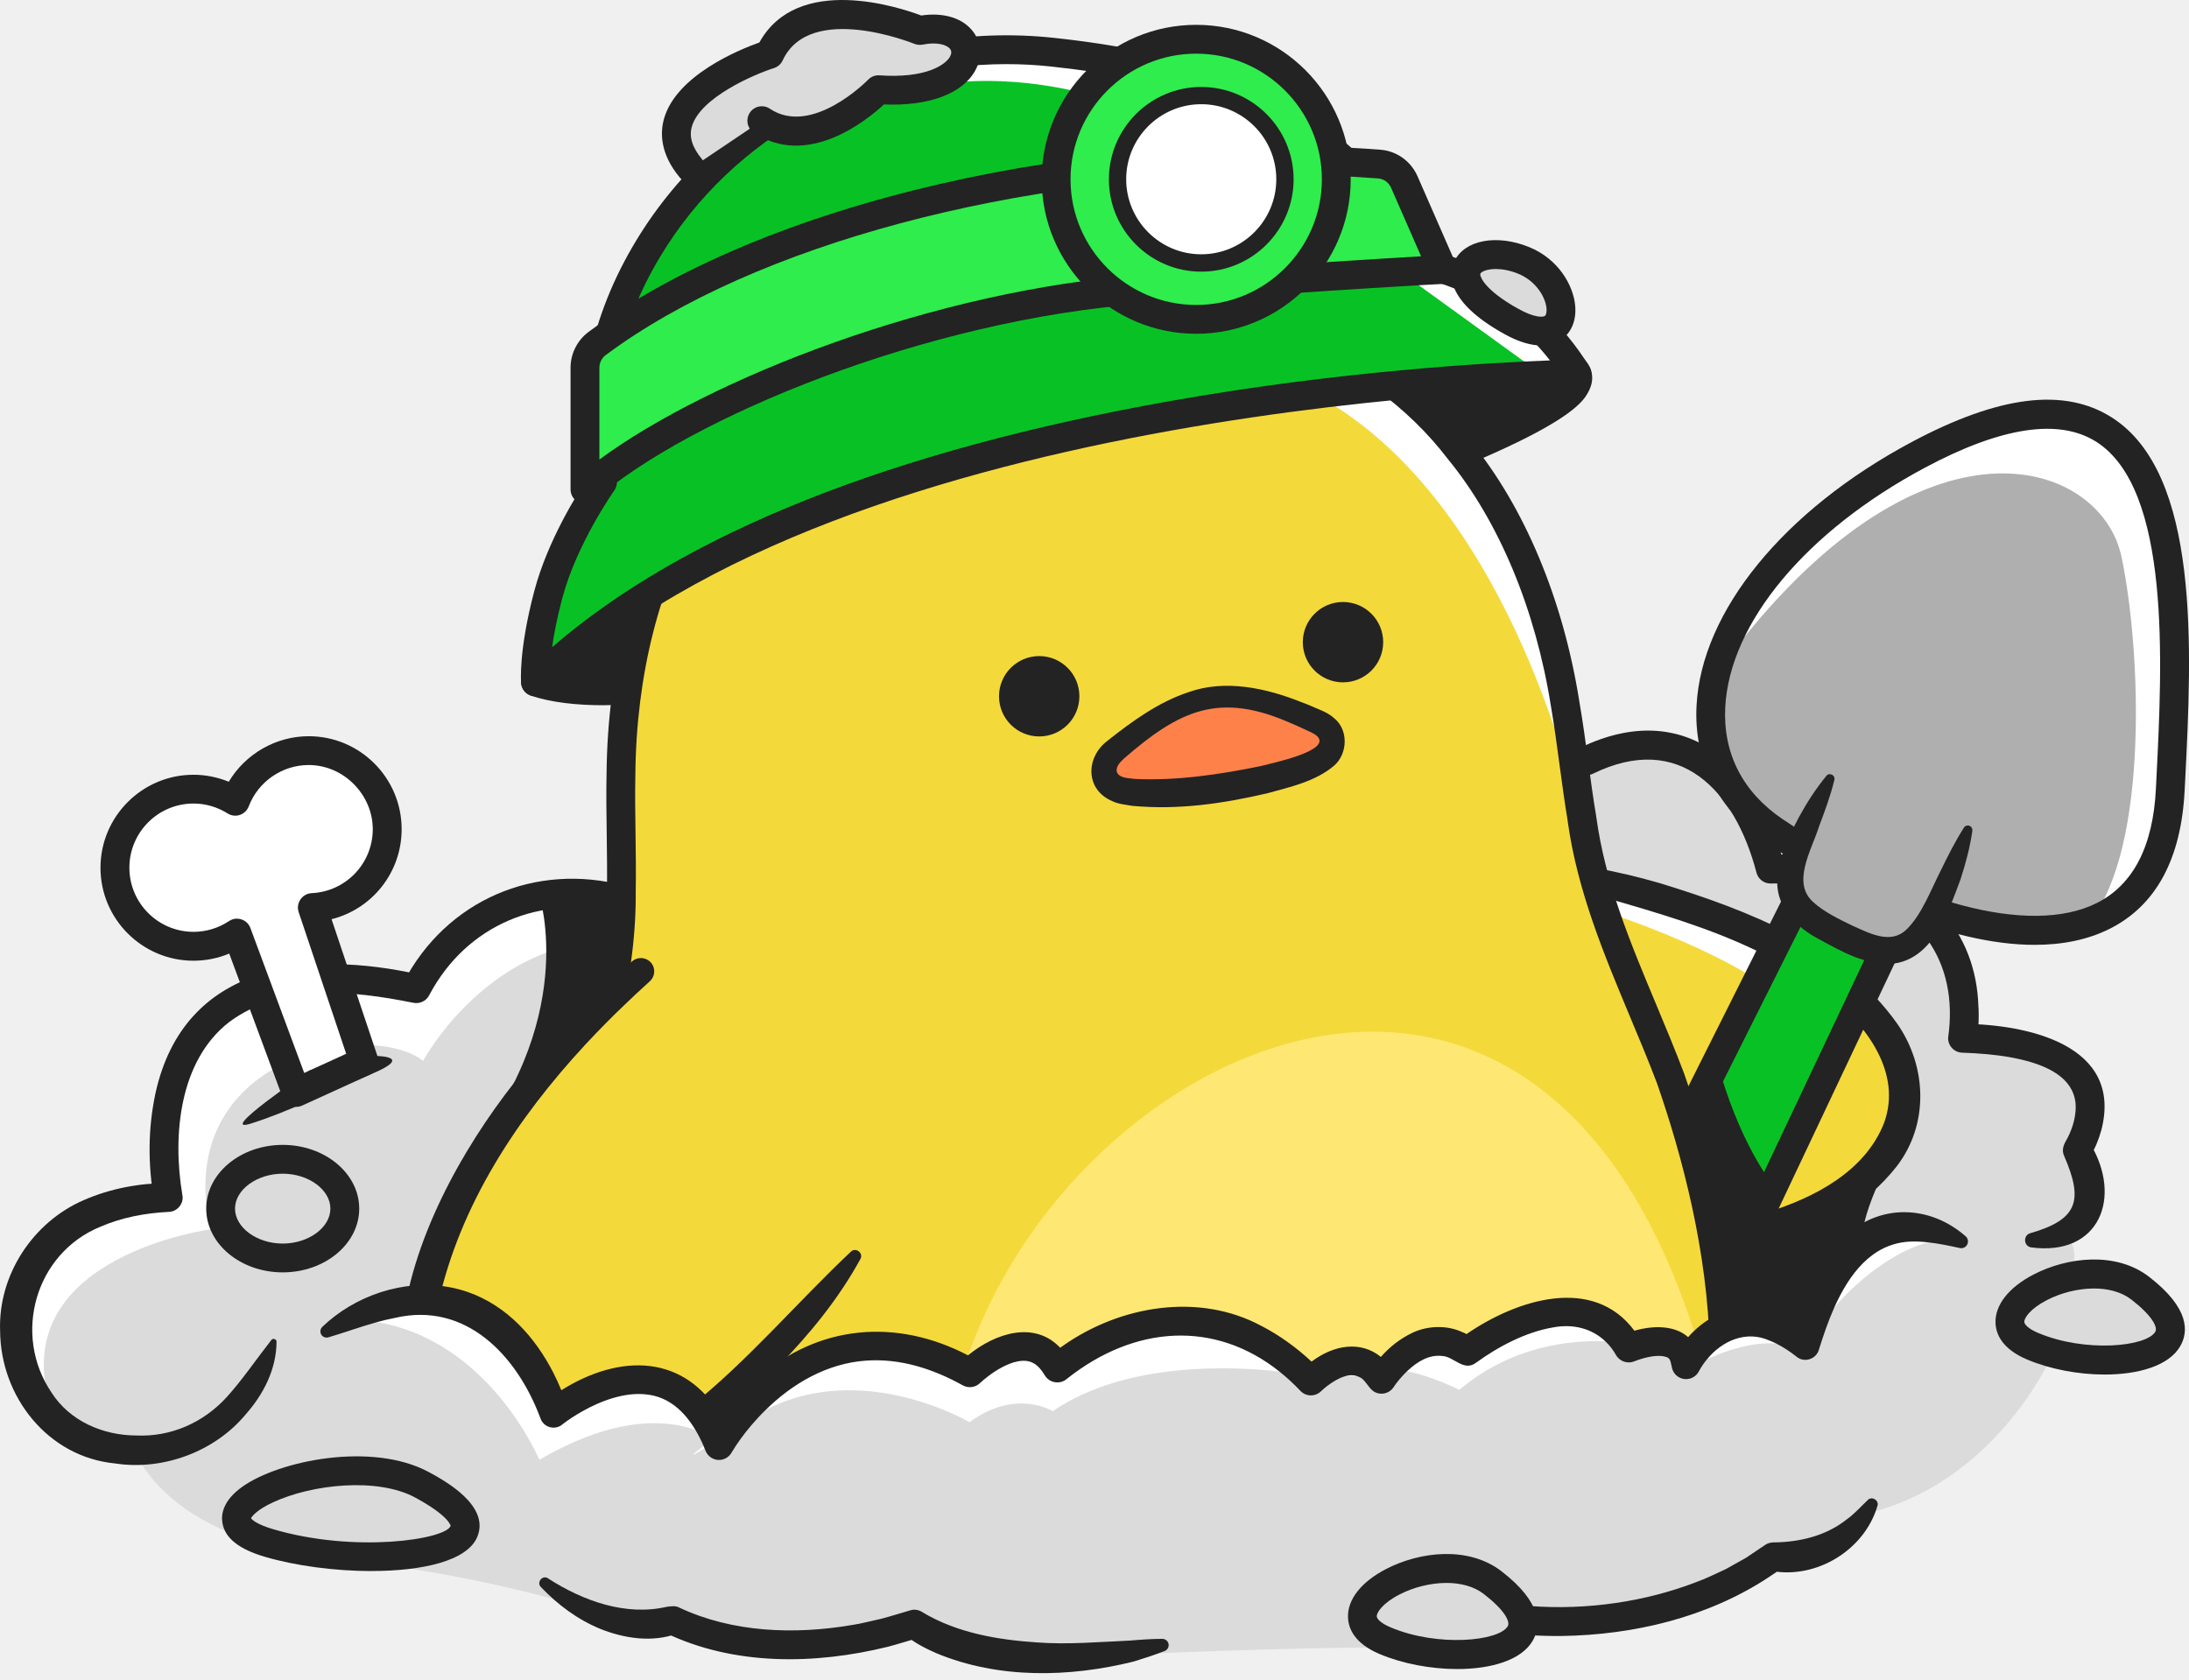
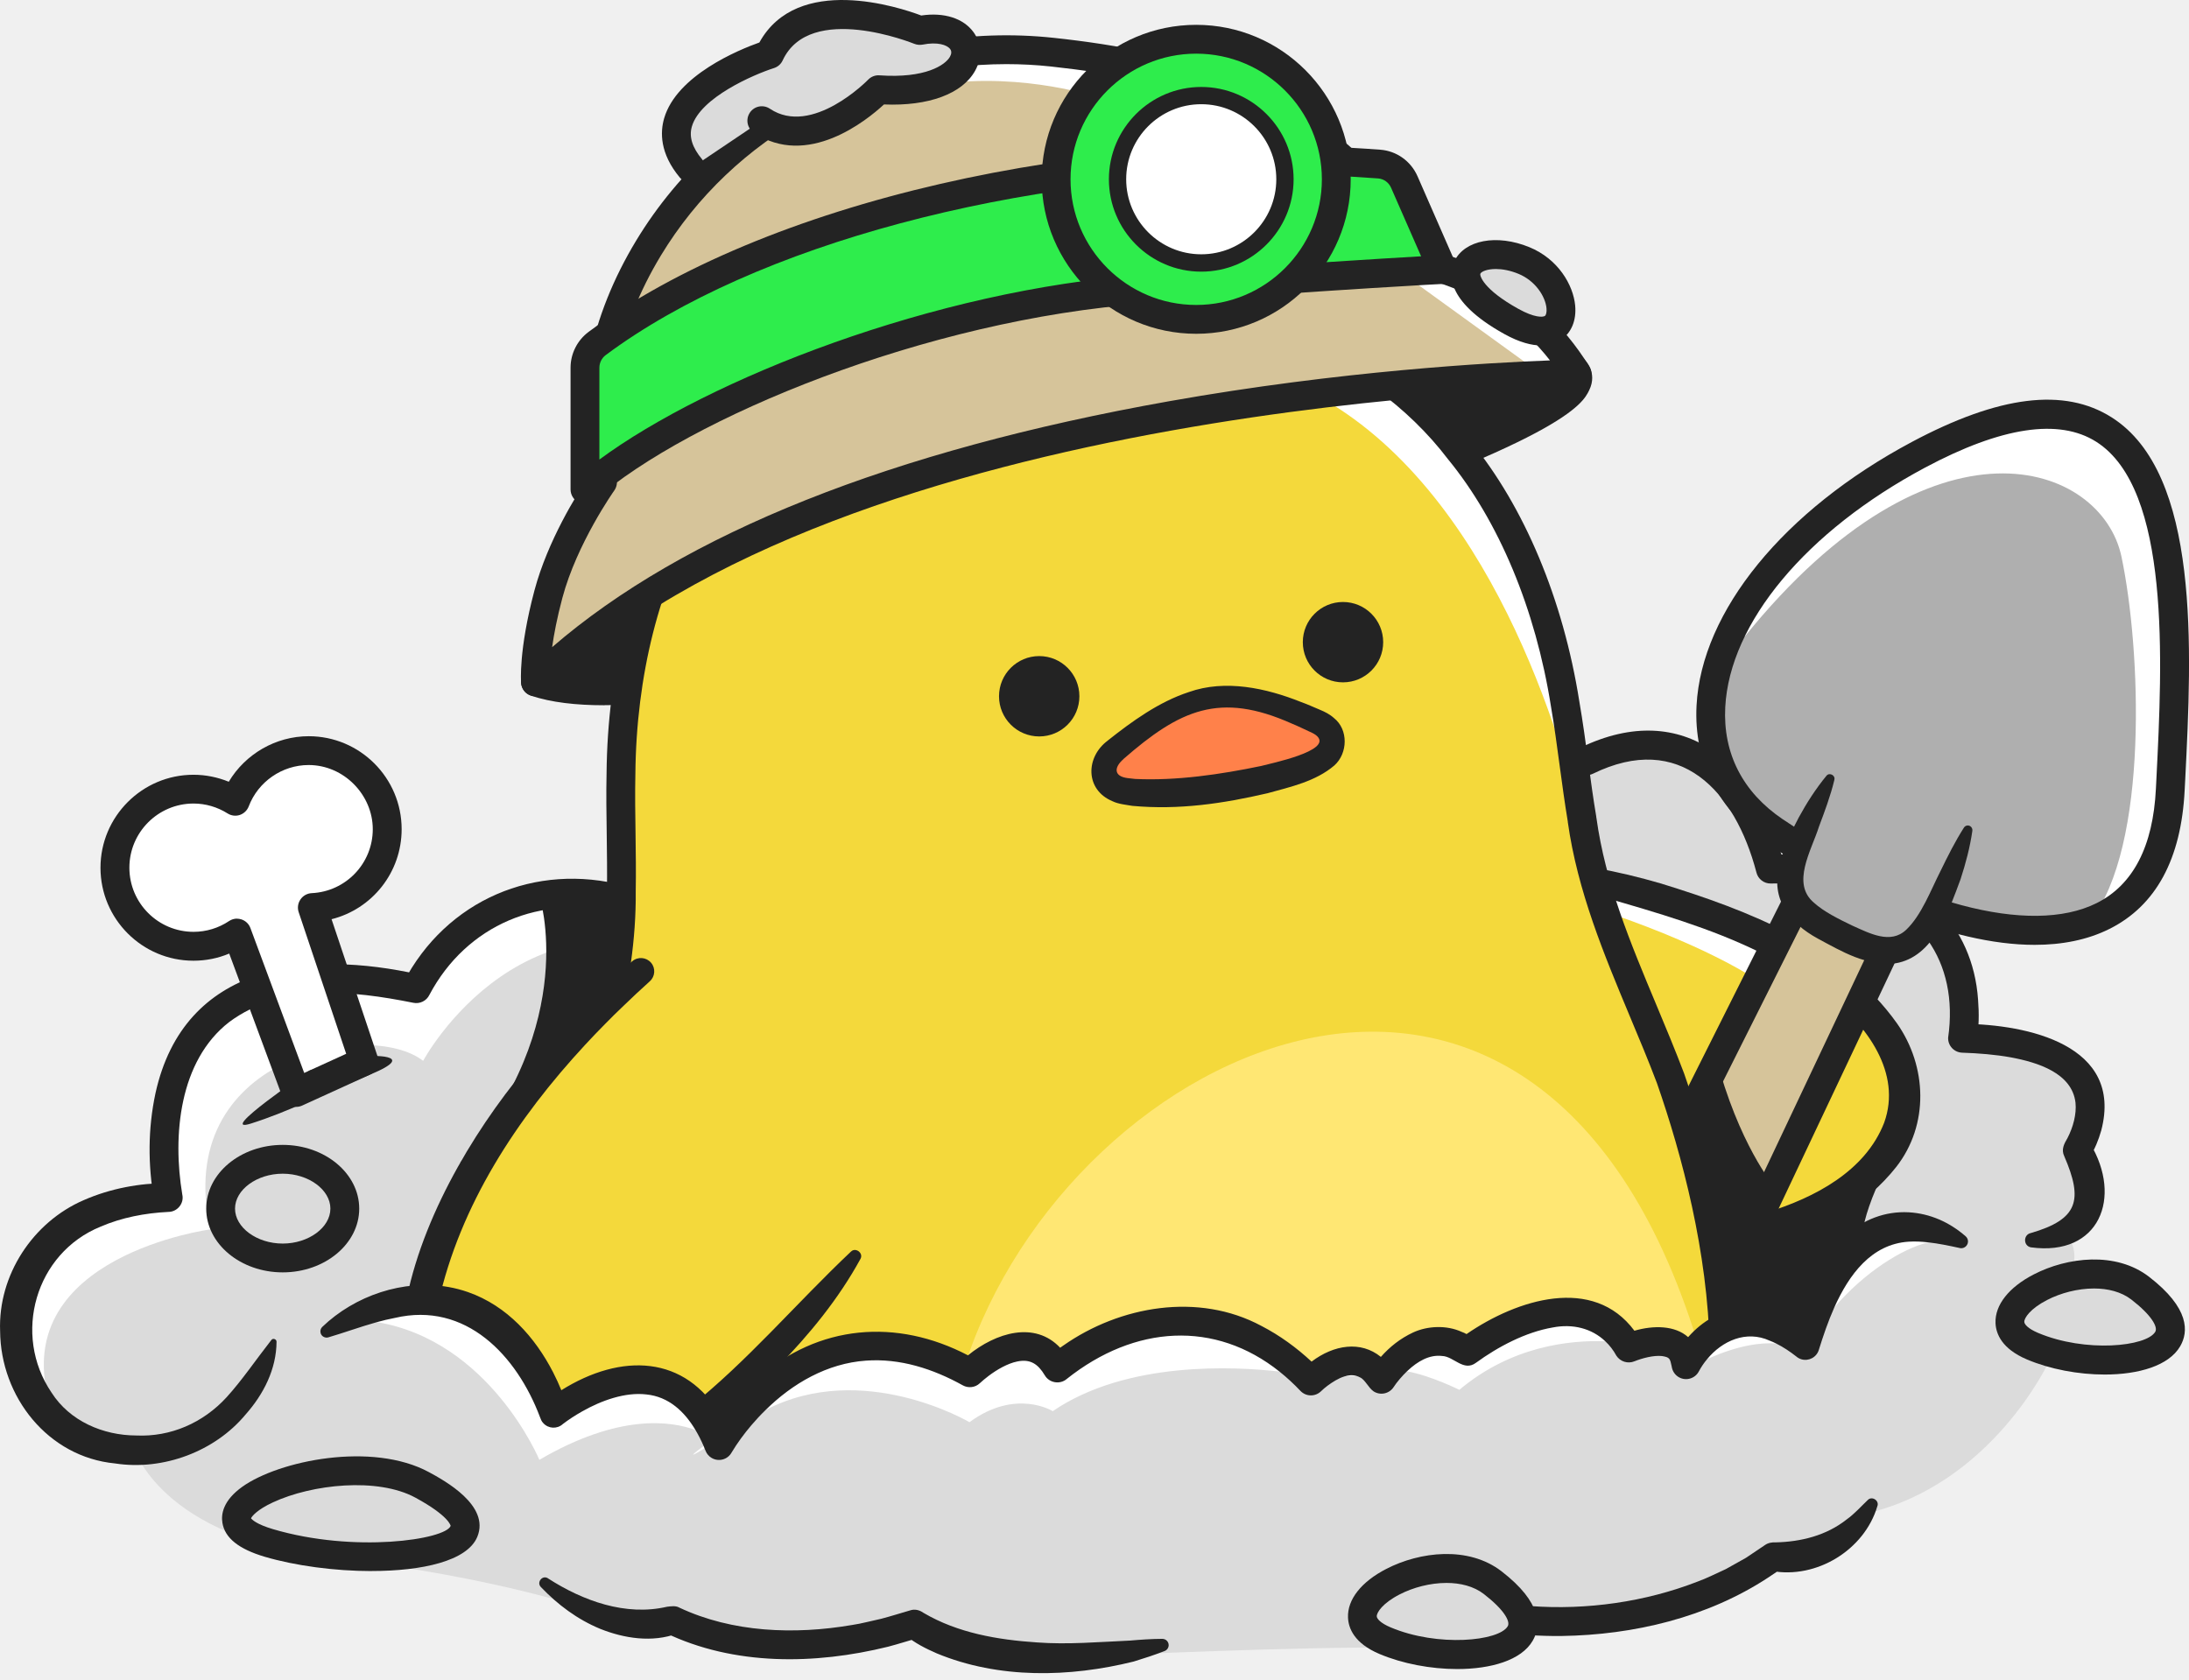
<svg xmlns="http://www.w3.org/2000/svg" width="116" height="89" viewBox="0 0 116 89" fill="none">
  <g id="Section 4">
    <g id="Desktop â Ente redesign (all screens)">
      <g id="Links â search, no results">
        <g id="Body">
          <g id="Frame 1597881804">
            <g id="Scope sidebar">
              <g id="Frame 1597881828">
                <g id="No matches found Ducky artwork">
                  <g id="Layer_1" clip-path="url(#clip0_20798_6525)">
                    <g id="Group">
                      <path id="Vector" d="M110.464 63.743L109.645 65.613C109.645 65.613 110.281 66.523 109.645 67.562L108.598 72.123C108.598 72.123 105.591 78.682 98.852 80.228L98.122 81.141L94.869 82.36L92.477 83.609L84.915 86.145C84.915 86.145 78.631 87.425 74.031 87.334C69.433 87.242 58.493 87.743 58.493 87.743H53.532L48.164 86.423L43.066 87.107L31.496 85.409C31.496 85.409 26.535 83.6 17.505 82.552C8.477 81.505 7.087 76.724 7.087 76.724L4.084 75.795L2.52 74.246L1.805 73.534C1.805 73.534 0.986 70.03 1.124 68.298C1.258 66.569 8.636 63.025 8.636 63.025L9.091 61.831L8.774 57.551L12.455 53.087L20.386 52.437L22.423 51.768L24.165 49.492C24.165 49.492 24.998 48.728 27.07 48.117C27.794 47.903 28.671 47.708 29.715 47.573H29.718C30.14 47.518 30.589 47.472 31.066 47.442C32.773 47.319 34.842 47.356 37.328 47.668L40.331 49.718L82.135 41.307L84.717 39.789H88.331L90.882 41.032L92.687 43.971L94.181 45.285L96.485 46.055L102.13 48.945L103.45 51.077L104.29 54.911L106.23 55.412L109.144 56.225L110.464 58.962L110.189 61.195L110.464 63.743Z" fill="#DBDBDB" style="fill:#DBDBDB;fill:color(display-p3 0.86 0.86 0.86);fill-opacity:1;" />
                      <path id="Vector_2" d="M102.94 65.748C102.717 65.745 102.466 65.775 102.192 65.842C100.795 66.181 98.822 67.416 97.206 69.288C96.61 69.982 96.06 70.764 95.608 71.622C95.608 71.622 95.135 71.262 94.123 71.204C93.286 71.149 92.08 71.305 90.46 72.038C90.341 72.09 90.222 72.148 90.097 72.209C90.073 72.221 90.051 72.23 90.027 72.246C89.981 72.267 89.935 72.288 89.889 72.313L89.272 72.102L88.707 71.912L86.941 71.314C86.941 71.314 86.211 71.127 85.072 71.088C83.153 71.02 80.074 71.356 77.333 73.663C77.333 73.663 75.843 72.915 74.556 72.679C74.287 72.627 74.028 72.6 73.793 72.609C73.6 72.612 73.423 72.64 73.27 72.698C73.27 72.698 73.268 72.698 73.264 72.698C72.922 72.826 72.43 72.893 71.902 72.924C71.685 72.939 71.462 72.945 71.239 72.945C70.056 72.96 68.898 72.847 68.898 72.847C68.898 72.847 68.495 72.771 67.811 72.695C65.44 72.423 59.706 72.117 55.787 74.793C55.787 74.793 53.834 73.568 51.375 75.377C51.375 75.377 45.724 72.044 40.561 74.735C40.292 74.873 40.026 75.025 39.763 75.2C39.339 75.478 38.969 75.719 38.648 75.924C38.45 76.055 38.266 76.171 38.105 76.278C37.787 76.48 37.536 76.639 37.338 76.761C36.299 77.402 36.809 76.996 37.289 76.639C37.542 76.452 37.784 76.278 37.784 76.278C37.784 76.278 37.775 76.269 37.753 76.254C37.714 76.226 37.637 76.171 37.518 76.101C37.365 76.012 37.148 75.902 36.861 75.795C35.538 75.303 32.789 74.916 28.582 77.372C28.582 77.372 25.964 71.069 19.961 70.07C19.585 70.009 19.194 69.966 18.791 69.948L23.758 68.204C24.113 68.265 24.461 68.356 24.803 68.476C26.874 69.203 28.353 70.865 29.315 72.734C29.477 73.052 29.618 73.358 29.746 73.675C32.923 71.686 36.333 71.793 38.224 75.074C38.773 74.347 39.403 73.691 40.099 73.079C43.371 70.168 47.532 69.86 51.296 71.827C52.784 70.614 54.837 69.997 56.181 71.424C56.233 71.387 56.288 71.347 56.343 71.311C59.349 69.2 63.51 68.476 66.843 70.266C67.823 70.773 68.712 71.424 69.503 72.16C70.686 71.265 72.109 71.042 73.175 71.909C73.646 71.378 74.196 70.938 74.883 70.614C75.653 70.26 76.661 70.217 77.462 70.584C77.55 70.614 77.636 70.654 77.715 70.7C80.397 68.855 84.427 67.581 86.611 70.522C87.622 70.229 88.759 70.235 89.458 70.862C91.016 69.096 93.179 68.885 95.153 70.006C95.193 69.863 95.232 69.719 95.278 69.576C95.727 68.06 96.61 66.447 97.872 65.396L100.939 65.234C100.939 65.234 104.727 65.781 102.94 65.745V65.748Z" fill="white" style="fill:white;fill-opacity:1;" />
                      <path id="Vector_3" d="M38.669 51.475C27.913 45.945 22.423 56.225 22.423 56.225C19.53 53.98 9.091 56.014 11.15 65.158C11.15 65.158 0.586 66.569 2.569 74.152L2.52 74.246L1.805 73.535C1.805 73.535 0.986 70.031 1.124 68.298C1.258 66.569 8.636 63.026 8.636 63.026L9.091 61.831L8.774 57.551L12.455 53.088L20.386 52.437L22.423 51.768L24.165 49.492C24.165 49.492 24.998 48.728 27.07 48.117L27.229 48.294L29.715 47.574H29.718L30.644 47.305L31.066 47.442L32.761 47.989C32.761 47.989 49.429 57.004 38.669 51.475Z" fill="white" style="fill:white;fill-opacity:1;" />
                      <path id="Vector_4" d="M83.755 39.623C89.281 36.953 93.222 40.567 94.566 45.892L93.8 45.293C95.165 45.263 96.552 45.327 97.93 45.617C101.727 46.344 104.547 49.008 104.822 52.983C104.88 53.725 104.871 54.425 104.752 55.17L104.022 54.263C107.434 54.293 112.53 55.375 111.353 59.905C111.204 60.434 111.011 60.895 110.721 61.369L110.764 60.611C112.484 63.458 111.259 66.605 107.62 66.11C107.205 66.028 107.217 65.432 107.62 65.352C110.128 64.622 110.397 63.608 109.392 61.286C109.215 60.923 109.383 60.62 109.566 60.309C109.856 59.746 110.049 59.05 109.985 58.439C109.798 56.875 107.993 56.31 106.572 56.044C105.732 55.891 104.859 55.824 103.979 55.793C103.554 55.778 103.221 55.424 103.236 54.999C103.817 50.951 101.657 47.887 97.615 47.117C96.399 46.861 95.119 46.797 93.842 46.827C93.473 46.836 93.158 46.583 93.076 46.237C91.945 41.921 89.031 38.744 84.403 41.013C83.492 41.423 82.841 40.091 83.752 39.63L83.755 39.623Z" fill="#232323" style="fill:#232323;fill:color(display-p3 0.138 0.138 0.138);fill-opacity:1;" />
                      <g id="Group_2">
                        <path id="Vector_5" d="M28.373 36.145C34.456 38.195 50.1 32.947 50.1 32.947C50.1 32.947 84.927 23.189 83.567 19.832C82.208 16.475 52.764 19.832 52.764 19.832L34.868 28.976L28.373 36.145Z" fill="#232323" style="fill:#232323;fill:color(display-p3 0.138 0.138 0.138);fill-opacity:1;" />
                        <path id="Vector_6" d="M32.015 37.379C30.534 37.379 29.202 37.23 28.133 36.869C27.888 36.786 27.702 36.588 27.638 36.337C27.573 36.087 27.638 35.824 27.812 35.632L34.307 28.462C34.368 28.395 34.444 28.337 34.527 28.294L52.422 19.15C52.505 19.108 52.594 19.083 52.682 19.071C52.755 19.062 60.152 18.225 67.618 17.809C72.017 17.565 75.585 17.51 78.225 17.65C82.013 17.852 83.825 18.417 84.28 19.541C84.38 19.795 84.454 20.198 84.213 20.687C83.861 21.405 82.923 23.314 66.365 28.776C58.505 31.37 50.764 33.551 50.327 33.673C49.603 33.915 39.124 37.376 32.015 37.376V37.379ZM29.804 35.705C36.246 36.75 49.716 32.268 49.859 32.219C49.872 32.216 49.884 32.21 49.896 32.207C49.975 32.186 58.077 29.91 66.204 27.218C80.65 22.434 82.572 20.525 82.819 20.061C82.526 19.761 80.528 18.603 67.508 19.343C60.711 19.728 54.023 20.458 52.991 20.571L35.342 29.589L29.804 35.705Z" fill="#232323" style="fill:#232323;fill:color(display-p3 0.138 0.138 0.138);fill-opacity:1;" />
                      </g>
                      <g id="Group_3">
                        <path id="Vector_7" d="M72.945 63.1C100.623 73.713 115.29 51.94 80.87 45.977L72.945 63.1Z" fill="#F4D93B" style="fill:#F4D93B;fill:color(display-p3 0.957 0.851 0.231);fill-opacity:1;" />
                        <path id="Vector_8" d="M85.293 48.399C90.963 50.345 93.319 52.086 93.319 52.086L94.183 50.076L88.504 47.849L85.547 47.446L85.022 47.336L85.293 48.396V48.399Z" fill="white" style="fill:white;fill-opacity:1;" />
                        <path id="Vector_9" d="M73.199 62.438C79.648 64.769 86.913 66.168 93.624 64.262C96.154 63.48 98.846 62.081 99.847 59.502C100.798 56.863 98.916 54.343 96.903 52.754C92.274 49.073 86.317 48.138 80.818 46.286C80.485 46.18 80.561 45.651 80.928 45.66C83.345 45.685 85.715 46.155 88.031 46.83C92.641 48.254 97.617 50.142 100.532 54.248C102.123 56.524 102.233 59.618 100.486 61.849C97.294 65.881 91.648 66.788 86.821 66.788C81.973 66.709 77.183 65.527 72.698 63.755C71.855 63.397 72.322 62.136 73.202 62.438H73.199Z" fill="#232323" style="fill:#232323;fill:color(display-p3 0.138 0.138 0.138);fill-opacity:1;" />
                      </g>
                      <g id="Group_4">
                        <g id="Group_5">
                          <path id="Vector_10" d="M115.007 41.842C114.811 45.813 113.174 47.976 110.748 48.843C106.438 50.392 99.637 47.838 94.044 44.056C90.219 41.469 89.666 37.033 92.195 32.6C93.924 29.57 97.099 26.542 101.654 24.11C116.586 16.134 115.48 32.227 115.007 41.842Z" fill="#AFAFAF" style="fill:#AFAFAF;fill:color(display-p3 0.688 0.688 0.688);fill-opacity:1;" />
                          <path id="Vector_11" d="M115.006 41.842C114.81 45.813 113.173 47.976 110.747 48.843C113.903 44.869 113.445 34.345 112.421 29.503C111.373 24.538 102.493 21.303 92.448 33.749L92.194 32.6C93.923 29.57 97.097 26.542 101.652 24.11C116.585 16.134 115.479 32.227 115.006 41.842Z" fill="white" style="fill:white;fill-opacity:1;" />
                          <path id="Vector_12" d="M107.821 50.078C103.315 50.078 97.859 47.554 93.619 44.686C91.068 42.96 89.748 40.369 89.904 37.394C90.164 32.396 94.529 27.047 101.296 23.433C105.927 20.961 109.395 20.53 111.903 22.122C116.61 25.107 116.143 34.458 115.801 41.286L115.77 41.878C115.59 45.526 114.249 48.001 111.787 49.232C110.611 49.821 109.263 50.078 107.821 50.078ZM94.474 43.421C101.061 47.878 107.589 49.623 111.105 47.866C113.039 46.901 114.096 44.86 114.246 41.805L114.276 41.212C114.582 35.124 115.04 25.922 111.084 23.414C109.111 22.162 106.059 22.623 102.014 24.783C95.715 28.146 91.661 33.01 91.425 37.476C91.297 39.932 92.351 41.988 94.471 43.421H94.474Z" fill="#232323" style="fill:#232323;fill:color(display-p3 0.138 0.138 0.138);fill-opacity:1;" />
                        </g>
                        <g id="Group_6">
-                           <path id="Vector_13" d="M96.176 45.905L85.483 67.231L90.94 69.284L102.49 44.848L96.176 45.905Z" fill="#08C225" style="fill:#08C225;fill:color(display-p3 0.031 0.761 0.145);fill-opacity:1;" />
+                           <path id="Vector_13" d="M96.176 45.905L85.483 67.231L90.94 69.284L102.49 44.848L96.176 45.905Z" fill="#D6C49A" style="fill:#D6C49A;fill-opacity:1;" />
                          <path id="Vector_14" d="M90.94 70.047C90.852 70.047 90.76 70.032 90.671 69.998L85.215 67.945C85.013 67.869 84.852 67.71 84.772 67.508C84.693 67.307 84.705 67.081 84.8 66.888L95.495 45.562C95.605 45.345 95.81 45.192 96.051 45.149L102.363 44.092C102.644 44.046 102.925 44.159 103.099 44.385C103.27 44.611 103.3 44.914 103.181 45.173L91.63 69.607C91.502 69.882 91.227 70.044 90.94 70.044V70.047ZM86.547 66.812L90.552 68.318L101.177 45.84L96.686 46.591L86.547 66.812Z" fill="#232323" style="fill:#232323;fill:color(display-p3 0.138 0.138 0.138);fill-opacity:1;" />
                        </g>
                        <g id="Group_7">
                          <path id="Vector_15" d="M96.997 41.227C94.26 46.68 93.942 47.737 97.358 49.484C101.237 51.47 101.91 50.379 104.295 43.952" fill="#AFAFAF" style="fill:#AFAFAF;fill:color(display-p3 0.688 0.688 0.688);fill-opacity:1;" />
                          <path id="Vector_16" d="M97.209 41.328C97.001 42.192 96.693 43.008 96.393 43.808C95.984 45.095 94.909 46.824 96.128 47.847C96.644 48.315 97.423 48.706 98.168 49.063C99.076 49.466 100.182 50.065 101.012 49.28C101.825 48.51 102.32 47.169 102.833 46.164C103.209 45.391 103.597 44.612 104.074 43.863C104.147 43.75 104.297 43.717 104.41 43.79C104.492 43.842 104.532 43.94 104.52 44.032C104.394 44.911 104.168 45.758 103.896 46.595C103.273 48.25 102.497 50.719 100.438 51.058C98.883 51.205 97.621 50.438 96.332 49.747C94.823 48.922 93.818 47.652 94.301 45.867C94.527 44.908 94.906 44.102 95.324 43.32C95.749 42.541 96.222 41.807 96.787 41.117C96.94 40.922 97.273 41.09 97.206 41.328H97.209Z" fill="#232323" style="fill:#232323;fill:color(display-p3 0.138 0.138 0.138);fill-opacity:1;" />
                        </g>
                      </g>
                      <g id="Group_8">
                        <path id="Vector_17" d="M91.344 71.049L90.599 71.471L90.128 71.733L90.082 71.761L88.555 71.193L86.786 71.278L83.957 69.628L81.009 69.891L77.698 71.055L75.308 71.465L73.362 72.518L71.255 72.158L69.623 73.047L67.283 71.022L63.049 70.016L59.835 70.679L56.475 72.155L55.91 71.944L53.685 71.422L51.965 72.518L51.132 72.36L50.279 72.195L46.995 71.703L43.509 72.182L39.312 74.953L37.965 76.282L37.537 75.796L37.018 75.204L36.501 74.617L35.472 73.447L32.194 73.383L30.229 74.416L29.502 74.797C29.099 70.38 29.524 65.718 30.318 61.493C30.843 59.064 31.528 56.681 32.062 54.274C32.16 53.837 32.252 53.397 32.337 52.958C32.414 52.566 32.484 52.175 32.548 51.784C32.793 50.291 32.942 48.781 32.924 47.236V47.196C32.961 45.158 32.86 43.075 32.906 41.019C32.948 36.106 34.066 30.916 36.477 26.88C40.241 20.028 48.162 16.09 55.91 15.226V15.207L56.139 15.198C56.215 15.192 56.291 15.183 56.371 15.174V15.189C62.413 14.963 68.838 16.555 73.625 20.187C75.009 21.232 76.255 22.448 77.316 23.841C80.294 27.476 82.17 32.443 82.94 37.295C83.288 39.32 83.496 41.395 83.832 43.408L83.838 43.444C83.865 43.649 83.896 43.851 83.933 44.052C83.933 44.058 83.933 44.062 83.933 44.068C84.03 44.657 84.153 45.238 84.293 45.812C84.293 45.824 84.293 45.833 84.299 45.839C85.262 49.762 87.088 53.367 88.524 57.158C90.027 61.481 91.188 66.353 91.341 71.049H91.344Z" fill="#F4D93B" style="fill:#F4D93B;fill:color(display-p3 0.957 0.851 0.231);fill-opacity:1;" />
                        <path id="Vector_18" d="M83.938 44.053C82.82 39.211 78.98 25.885 69.665 20.893L73.63 20.188C75.014 21.232 76.261 22.448 77.321 23.841C80.299 27.477 82.175 32.444 82.945 37.295C83.293 39.321 83.501 41.395 83.837 43.408L83.843 43.445C83.871 43.65 83.901 43.851 83.938 44.053Z" fill="white" style="fill:white;fill-opacity:1;" />
                        <path id="Vector_19" d="M90.129 71.733L90.084 71.76L88.556 71.192L86.787 71.277L83.958 69.628L81.01 69.89L77.699 71.054L75.31 71.464L73.364 72.518L71.256 72.157L69.624 73.046L67.284 71.021L63.05 70.016L59.836 70.679L56.476 72.154L55.911 71.943L53.687 71.421L51.967 72.518L51.133 72.359C56.665 55.227 81.826 43.383 90.129 71.733Z" fill="#FFE773" style="fill:#FFE773;fill:color(display-p3 1 0.906 0.451);fill-opacity:1;" />
                        <path id="Vector_20" d="M89.243 56.89C88.779 55.665 88.269 54.446 87.777 53.267C86.39 49.952 85.079 46.821 84.597 43.341C84.597 43.329 84.593 43.32 84.59 43.31V43.283C84.428 42.33 84.294 41.337 84.166 40.378C84.022 39.324 83.876 38.233 83.692 37.176C82.837 31.769 80.781 26.863 77.924 23.38C73.489 17.56 65.286 14.139 56.497 14.423C56.433 14.41 56.366 14.407 56.295 14.414L55.868 14.447C55.803 14.45 55.739 14.462 55.678 14.481C46.938 15.498 39.331 20.099 35.821 26.49C33.496 30.382 32.192 35.539 32.143 41.001C32.118 42.085 32.137 43.185 32.152 44.248C32.164 45.217 32.179 46.216 32.164 47.172V47.212C32.164 47.212 32.161 47.233 32.161 47.242C32.182 49.078 31.962 50.856 31.623 52.631C31.544 53.056 31.455 53.483 31.361 53.911C31.254 54.394 31.144 54.877 31.025 55.359C30.854 56.077 30.67 56.801 30.487 57.531C30.175 58.769 29.852 60.052 29.567 61.35C28.929 64.738 28.413 69.018 28.633 73.371C29.152 74.373 29.348 74.88 29.348 74.88L29.503 74.798L30.23 74.416C29.852 69.837 30.392 65.23 31.064 61.655C31.339 60.4 31.657 59.132 31.969 57.904C32.35 56.395 32.739 54.864 33.047 53.306C33.127 52.906 33.203 52.503 33.267 52.099C33.331 51.739 33.386 51.376 33.435 51.009C33.606 49.772 33.701 48.516 33.689 47.242V47.209C33.707 46.219 33.692 45.208 33.679 44.227C33.664 43.176 33.646 42.092 33.67 41.025C33.716 35.82 34.944 30.935 37.147 27.247C40.455 21.229 47.677 16.913 55.993 15.984C56.026 15.981 56.06 15.975 56.094 15.965H56.173C56.173 15.965 56.204 15.959 56.219 15.959L56.298 15.95C56.332 15.953 56.366 15.956 56.399 15.953C64.77 15.642 72.545 18.84 76.724 24.327C79.43 27.626 81.37 32.273 82.186 37.423C82.366 38.465 82.51 39.541 82.65 40.582C82.782 41.554 82.916 42.556 83.081 43.543V43.567C83.597 47.236 85.006 50.603 86.365 53.856C86.854 55.023 87.361 56.23 87.807 57.412C89.142 61.249 90.499 66.366 90.6 71.471L91.345 71.049L92.096 70.625C91.876 65.593 90.551 60.653 89.243 56.89ZM32.063 54.275C31.529 56.682 30.844 59.065 30.319 61.493C29.525 65.719 29.1 70.38 29.503 74.798L30.23 74.416C29.852 69.837 30.392 65.23 31.064 61.655C31.339 60.4 31.657 59.132 31.969 57.904C32.35 56.395 32.739 54.864 33.047 53.306C32.714 53.621 32.387 53.945 32.063 54.275Z" fill="#232323" style="fill:#232323;fill:color(display-p3 0.138 0.138 0.138);fill-opacity:1;" />
                      </g>
                      <g id="Group_9">
                        <path id="Vector_21" d="M59.126 39.737C63 36.536 65.093 36.065 69.828 38.265C70.931 38.772 70.756 39.826 69.932 40.309C67.961 41.46 62.035 42.389 59.572 41.928C58.43 41.705 58.072 40.614 59.129 39.74L59.126 39.737Z" fill="#FF814A" style="fill:#FF814A;fill:color(display-p3 1 0.506 0.29);fill-opacity:1;" />
                        <path id="Vector_22" d="M58.713 39.241C59.983 38.236 61.407 37.2 62.996 36.681C64.933 35.991 67.111 36.476 68.919 37.197C69.27 37.322 69.61 37.478 69.955 37.622C70.205 37.726 70.465 37.854 70.688 38.056C71.461 38.664 71.427 39.925 70.713 40.567C69.723 41.416 68.385 41.706 67.169 42.042C64.801 42.592 62.467 42.938 60.008 42.712C59.693 42.657 59.262 42.617 58.963 42.47C57.491 41.865 57.518 40.118 58.713 39.244V39.241ZM59.534 40.234C59.009 40.689 59.03 41.157 59.773 41.242L60.154 41.285C62.339 41.389 64.673 41.047 66.833 40.597C67.331 40.46 70.581 39.803 69.805 39.024C69.707 38.926 69.57 38.856 69.42 38.789C69.099 38.642 68.776 38.48 68.452 38.349C64.63 36.641 62.516 37.625 59.531 40.231L59.534 40.234Z" fill="#232323" style="fill:#232323;fill:color(display-p3 0.138 0.138 0.138);fill-opacity:1;" />
                      </g>
                      <path id="Vector_23" d="M55.07 39.032C56.246 39.032 57.199 38.079 57.199 36.903C57.199 35.727 56.246 34.773 55.07 34.773C53.894 34.773 52.94 35.727 52.94 36.903C52.94 38.079 53.894 39.032 55.07 39.032Z" fill="#232323" style="fill:#232323;fill:color(display-p3 0.138 0.138 0.138);fill-opacity:1;" />
                      <path id="Vector_24" d="M71.168 36.165C72.344 36.165 73.298 35.212 73.298 34.036C73.298 32.86 72.344 31.906 71.168 31.906C69.992 31.906 69.039 32.86 69.039 34.036C69.039 35.212 69.992 36.165 71.168 36.165Z" fill="#232323" style="fill:#232323;fill:color(display-p3 0.138 0.138 0.138);fill-opacity:1;" />
                      <g id="Group_10">
                        <path id="Vector_25" d="M45.344 66.531C42.369 70.35 39.57 73.191 37.016 75.204L36.5 74.618L35.471 73.448L32.193 73.384L30.228 74.416L29.501 74.798L29.345 74.881C29.345 74.881 29.15 74.374 28.631 73.371C28.426 72.971 28.166 72.492 27.849 71.933C26.819 70.127 24.885 69.687 23.223 69.073C23.083 69.021 22.942 68.966 22.808 68.911C22.686 68.862 22.557 68.826 22.423 68.801C23.364 64.405 26.187 59.105 31.359 53.911C31.676 53.594 32 53.276 32.336 52.958C32.639 52.671 32.947 52.384 33.265 52.1C33.497 51.892 33.732 51.684 33.971 51.477L34.398 52.042L45.158 66.287L45.344 66.531Z" fill="#F4D93B" style="fill:#F4D93B;fill:color(display-p3 0.957 0.851 0.231);fill-opacity:1;" />
                        <g id="Group_11">
                          <path id="Vector_26" d="M34.502 51.026C34.752 51.319 34.718 51.759 34.431 52.012C34.419 52.022 34.41 52.034 34.398 52.043C33.942 52.455 33.49 52.874 33.044 53.308C32.711 53.622 32.384 53.946 32.061 54.276C31.709 54.63 31.364 54.994 31.022 55.361C27.39 59.28 24.38 63.862 23.223 69.074C23.082 69.022 22.942 68.967 22.807 68.912C22.685 68.864 22.557 68.827 22.422 68.802C22.15 68.751 21.857 68.747 21.558 68.781C22.538 64.021 25.535 59.283 28.364 56.03C29.384 54.829 30.478 53.702 31.621 52.633C31.926 52.342 32.235 52.061 32.546 51.786C32.84 51.523 33.133 51.264 33.432 51.01L33.506 50.946C33.802 50.693 34.248 50.729 34.502 51.026Z" fill="#232323" style="fill:#232323;fill:color(display-p3 0.138 0.138 0.138);fill-opacity:1;" />
                          <path id="Vector_27" d="M45.595 66.727C44.434 68.85 42.9 70.717 41.217 72.443C40.062 73.586 38.84 74.743 37.536 75.797L37.016 75.205L36.5 74.618C39.595 72.168 42.207 69.058 45.094 66.336C45.115 66.315 45.136 66.3 45.158 66.287C45.408 66.144 45.76 66.44 45.595 66.727Z" fill="#232323" style="fill:#232323;fill:color(display-p3 0.138 0.138 0.138);fill-opacity:1;" />
                        </g>
                      </g>
                      <path id="Vector_28" d="M104.204 66.027C104.11 66.14 103.966 66.18 103.835 66.143C103.26 66.018 102.714 65.905 102.191 65.847C101.828 65.804 101.479 65.789 101.14 65.81C99.173 65.941 97.991 67.542 97.205 69.293C96.869 70.047 96.607 70.829 96.387 71.535C96.274 71.929 95.861 72.158 95.464 72.045C95.36 72.015 95.266 71.963 95.189 71.895C94.847 71.627 94.49 71.388 94.123 71.208C94.007 71.15 93.894 71.098 93.778 71.055C92.531 70.49 91.26 71.065 90.46 72.042C90.292 72.241 90.148 72.458 90.026 72.684C89.831 73.059 89.366 73.203 88.991 73.007C88.755 72.882 88.618 72.659 88.584 72.412C88.496 72.008 88.49 71.935 88.065 71.871C87.631 71.825 87.023 71.984 86.608 72.152C86.253 72.296 85.856 72.161 85.655 71.853C85.493 71.556 85.297 71.303 85.071 71.092C84.353 70.405 83.345 70.148 82.273 70.359C80.843 70.606 79.386 71.376 78.216 72.228C77.559 72.72 77.034 71.883 76.416 71.868C75.738 71.785 75.112 72.164 74.602 72.641C74.587 72.656 74.571 72.668 74.556 72.684C74.305 72.925 74.031 73.24 73.853 73.515C73.621 73.872 73.148 73.973 72.79 73.744C72.515 73.557 72.332 73.105 72.06 72.998C72.008 72.971 71.956 72.946 71.901 72.931C71.687 72.861 71.461 72.882 71.238 72.953C70.918 73.053 70.606 73.255 70.349 73.444C70.227 73.536 70.09 73.652 70.007 73.735C69.705 74.034 69.216 74.031 68.919 73.725C68.562 73.347 68.192 73.007 67.811 72.702C64.383 69.962 60.127 70.224 56.532 73.084C56.174 73.395 55.603 73.301 55.365 72.891C55.004 72.29 54.598 72.015 53.901 72.161C53.394 72.265 52.826 72.592 52.383 72.928C52.221 73.05 52.047 73.197 51.922 73.313C51.674 73.548 51.308 73.582 51.024 73.426C49.435 72.543 47.691 71.984 45.888 72.115C43.85 72.256 42.008 73.31 40.56 74.743C40.301 74.993 40.053 75.262 39.818 75.537C39.439 75.98 39.057 76.502 38.767 76.988C38.559 77.361 38.086 77.489 37.716 77.275C37.563 77.187 37.45 77.049 37.389 76.893C37.374 76.851 37.356 76.811 37.337 76.768C37.322 76.728 37.304 76.686 37.288 76.646C37.163 76.356 37.023 76.072 36.861 75.803C36.277 74.816 35.44 74.025 34.249 73.906C33.128 73.774 31.86 74.23 30.849 74.807C30.494 75.005 30.119 75.25 29.825 75.476C29.526 75.751 29.061 75.726 28.79 75.427C28.695 75.332 28.655 75.216 28.612 75.1C27.384 71.847 24.687 68.966 20.92 69.852C20.599 69.913 20.278 69.989 19.961 70.078C19.108 70.316 18.259 70.628 17.41 70.878C17.233 70.936 17.031 70.832 16.988 70.646C16.958 70.527 16.994 70.408 17.077 70.328C18.809 68.666 21.372 67.793 23.758 68.211C24.112 68.272 24.461 68.364 24.803 68.483C26.874 69.21 28.353 70.872 29.315 72.742C29.477 73.059 29.617 73.365 29.746 73.683C32.923 71.694 36.332 71.801 38.223 75.082C38.773 74.355 39.403 73.698 40.099 73.087C43.371 70.176 47.532 69.867 51.295 71.834C52.783 70.622 54.836 70.004 56.18 71.431C56.232 71.394 56.287 71.355 56.342 71.318C59.348 69.207 63.509 68.483 66.842 70.273C67.823 70.78 68.712 71.431 69.503 72.167C70.685 71.272 72.109 71.049 73.175 71.917C73.646 71.385 74.195 70.945 74.883 70.622C75.653 70.267 76.661 70.224 77.461 70.591C77.55 70.622 77.635 70.661 77.715 70.707C80.397 68.862 84.427 67.588 86.611 70.53C87.622 70.237 88.758 70.243 89.458 70.869C91.016 69.103 93.179 68.892 95.153 70.014C95.192 69.87 95.232 69.727 95.278 69.583C95.727 68.068 96.61 66.455 97.871 65.404C98.773 64.652 99.869 64.188 101.14 64.252C102.286 64.316 103.315 64.784 104.162 65.523C104.311 65.648 104.333 65.877 104.204 66.027Z" fill="#232323" style="fill:#232323;fill:color(display-p3 0.138 0.138 0.138);fill-opacity:1;" />
                      <g id="Group_12">
-                         <path id="Vector_29" d="M83.569 19.827C83.569 19.827 44.701 20.227 28.375 36.144C28.375 36.144 28.237 34.574 29.059 31.5C29.878 28.424 31.928 25.555 31.928 25.555C31.051 20.713 32.316 16.546 34.366 13.152C37.558 7.873 42.8 4.345 48.666 3.12C50.966 2.637 53.358 2.509 55.763 2.768C62.703 3.517 71.364 5.613 75.171 13.94C75.171 13.94 80.163 14.6 83.379 19.528C83.444 19.626 83.505 19.727 83.569 19.827Z" fill="#08C225" style="fill:#08C225;fill:color(display-p3 0.031 0.761 0.145);fill-opacity:1;" />
+                         <path id="Vector_29" d="M83.569 19.827C83.569 19.827 44.701 20.227 28.375 36.144C28.375 36.144 28.237 34.574 29.059 31.5C29.878 28.424 31.928 25.555 31.928 25.555C31.051 20.713 32.316 16.546 34.366 13.152C37.558 7.873 42.8 4.345 48.666 3.12C50.966 2.637 53.358 2.509 55.763 2.768C62.703 3.517 71.364 5.613 75.171 13.94C75.171 13.94 80.163 14.6 83.379 19.528C83.444 19.626 83.505 19.727 83.569 19.827Z" fill="#D6C49A" style="fill:#D6C49A;fill-opacity:1;" />
                        <path id="Vector_30" d="M83.38 19.528H81.276L74.671 14.747L57.862 5.069C57.862 5.069 53.54 3.679 48.896 4.611L48.667 3.12C50.967 2.637 53.359 2.509 55.764 2.768C62.705 3.517 71.365 5.613 75.172 13.94C75.172 13.94 80.164 14.6 83.38 19.528Z" fill="white" style="fill:white;fill-opacity:1;" />
                        <path id="Vector_31" d="M28.376 36.906C28.288 36.906 28.196 36.891 28.11 36.857C27.832 36.753 27.64 36.503 27.615 36.206C27.609 36.136 27.478 34.465 28.321 31.297C29.03 28.639 30.585 26.177 31.122 25.373C30.411 21.02 31.281 16.774 33.713 12.75C38.244 5.266 46.929 1.047 55.846 2.006C62.396 2.712 71.537 4.652 75.697 13.257C77.063 13.544 81.367 14.794 84.221 19.425C84.364 19.661 84.374 19.954 84.239 20.195C84.105 20.436 83.854 20.586 83.579 20.589C83.194 20.592 44.83 21.17 28.911 36.689C28.764 36.83 28.575 36.906 28.376 36.906ZM53.329 3.399C45.853 3.399 38.845 7.221 35.021 13.544C32.729 17.336 31.941 21.329 32.681 25.416C32.717 25.618 32.671 25.828 32.552 25.997C32.534 26.024 30.573 28.795 29.8 31.694C29.519 32.751 29.354 33.619 29.259 34.3C36.252 28.263 47.24 23.883 61.962 21.264C71.045 19.651 79.003 19.218 82.137 19.102C79.177 15.304 75.114 14.702 75.071 14.696C74.811 14.66 74.588 14.495 74.478 14.256C70.727 6.048 61.953 4.202 55.684 3.524C54.896 3.439 54.111 3.399 53.329 3.399Z" fill="#232323" style="fill:#232323;fill:color(display-p3 0.138 0.138 0.138);fill-opacity:1;" />
                      </g>
                      <g id="Group_13">
                        <path id="Vector_32" d="M30.999 25.941C36.385 21.233 49.35 16.144 60.623 15.328C71.896 14.512 76.448 14.283 76.448 14.283L74.416 9.643C74.181 9.108 73.674 8.738 73.09 8.693C58.536 7.59 41.08 11.179 31.647 18.203C31.24 18.505 30.999 18.979 30.999 19.486V25.941Z" fill="#2EED4C" style="fill:#2EED4C;fill:color(display-p3 0.18 0.931 0.298);fill-opacity:1;" />
                        <path id="Vector_33" d="M30.999 26.705C30.892 26.705 30.785 26.684 30.684 26.638C30.413 26.513 30.235 26.241 30.235 25.941V19.486C30.235 18.744 30.593 18.035 31.189 17.592C40.402 10.734 57.654 6.759 73.145 7.935C74.01 8 74.764 8.54 75.116 9.338L77.147 13.978C77.248 14.207 77.23 14.473 77.099 14.687C76.967 14.901 76.738 15.035 76.487 15.047C76.442 15.047 71.807 15.283 60.678 16.089C49.063 16.929 36.489 22.156 31.503 26.516C31.363 26.641 31.182 26.705 30.999 26.705ZM67.616 9.255C54.015 9.255 39.99 12.943 32.102 18.817C31.888 18.976 31.763 19.227 31.763 19.486V24.356C37.573 20.073 49.518 15.368 60.568 14.568C68.676 13.981 73.344 13.697 75.308 13.584L73.717 9.952C73.594 9.671 73.332 9.481 73.032 9.457C71.245 9.322 69.437 9.255 67.619 9.255H67.616Z" fill="#232323" style="fill:#232323;fill:color(display-p3 0.138 0.138 0.138);fill-opacity:1;" />
                      </g>
                      <g id="Group_14">
                        <path id="Vector_34" d="M63.389 16.929C67.489 16.929 70.813 13.605 70.813 9.506C70.813 5.406 67.489 2.082 63.389 2.082C59.289 2.082 55.966 5.406 55.966 9.506C55.966 13.605 59.289 16.929 63.389 16.929Z" fill="#2EED4C" style="fill:#2EED4C;fill:color(display-p3 0.18 0.929 0.298);fill-opacity:1;" />
                        <path id="Vector_35" d="M63.389 17.691C58.874 17.691 55.202 14.019 55.202 9.504C55.202 4.988 58.874 1.316 63.389 1.316C67.905 1.316 71.577 4.988 71.577 9.504C71.577 14.019 67.905 17.691 63.389 17.691ZM63.389 2.844C59.717 2.844 56.73 5.832 56.73 9.504C56.73 13.176 59.717 16.163 63.389 16.163C67.061 16.163 70.049 13.176 70.049 9.504C70.049 5.832 67.061 2.844 63.389 2.844Z" fill="#232323" style="fill:#232323;fill:color(display-p3 0.138 0.138 0.138);fill-opacity:1;" />
                      </g>
                      <g id="Group_15">
                        <path id="Vector_36" d="M63.657 13.938C66.106 13.938 68.092 11.952 68.092 9.502C68.092 7.052 66.106 5.066 63.657 5.066C61.207 5.066 59.221 7.052 59.221 9.502C59.221 11.952 61.207 13.938 63.657 13.938Z" fill="white" style="fill:white;fill-opacity:1;" />
                        <path id="Vector_37" d="M63.657 14.398C60.956 14.398 58.763 12.201 58.763 9.503C58.763 6.806 60.959 4.609 63.657 4.609C66.354 4.609 68.551 6.806 68.551 9.503C68.551 12.201 66.354 14.398 63.657 14.398ZM63.657 5.523C61.463 5.523 59.679 7.307 59.679 9.5C59.679 11.694 61.463 13.478 63.657 13.478C65.85 13.478 67.634 11.694 67.634 9.5C67.634 7.307 65.85 5.523 63.657 5.523Z" fill="#232323" style="fill:#232323;fill:color(display-p3 0.138 0.138 0.138);fill-opacity:1;" />
                      </g>
                      <path id="Vector_38" d="M32.743 48.432C28.695 47.344 24.721 49.022 22.756 52.727C22.6 53.054 22.243 53.219 21.904 53.149C18.66 52.498 14.932 52.101 12.146 54.169C9.492 56.225 9.137 60.184 9.66 63.313C9.767 63.774 9.403 64.226 8.933 64.232C7.674 64.293 6.44 64.535 5.337 65.011C1.872 66.413 0.641 70.733 2.734 73.813C3.699 75.322 5.465 76.076 7.213 76.082C9.036 76.168 10.765 75.416 12.012 74.051C12.84 73.138 13.533 72.102 14.373 71.03C14.453 70.901 14.658 70.972 14.655 71.115C14.645 72.569 13.967 73.895 13.02 74.964C11.389 76.932 8.645 77.958 6.098 77.564C2.535 77.222 0.03 74.026 0.006 70.544C-0.107 67.59 1.735 64.776 4.436 63.609C5.859 62.986 7.402 62.705 8.893 62.705L8.166 63.621C7.836 61.721 7.836 59.833 8.239 57.942C9.76 51.032 16.341 50.323 22.228 51.655L21.375 52.077C23.648 47.705 28.368 45.679 33.112 46.947C34.078 47.216 33.742 48.643 32.746 48.429L32.743 48.432Z" fill="#232323" style="fill:#232323;fill:color(display-p3 0.138 0.138 0.138);fill-opacity:1;" />
                      <path id="Vector_39" d="M14.982 67.437C12.748 67.437 10.928 65.922 10.928 64.058C10.928 62.195 12.745 60.68 14.982 60.68C17.218 60.68 19.036 62.195 19.036 64.058C19.036 65.922 17.218 67.437 14.982 67.437ZM14.982 62.207C13.613 62.207 12.455 63.056 12.455 64.058C12.455 65.061 13.613 65.91 14.982 65.91C16.35 65.91 17.508 65.061 17.508 64.058C17.508 63.056 16.35 62.207 14.982 62.207Z" fill="#232323" style="fill:#232323;fill:color(display-p3 0.138 0.138 0.138);fill-opacity:1;" />
                      <path id="Vector_40" d="M19.696 83.268C17.735 83.268 15.633 82.984 14.023 82.508C12.654 82.101 11.921 81.518 11.787 80.718C11.707 80.244 11.826 79.526 12.841 78.799C14.784 77.412 19.72 76.395 22.733 78.026C23.536 78.463 25.983 79.786 25.293 81.454C24.761 82.74 22.36 83.265 19.696 83.265V83.268ZM13.302 80.47C13.351 80.537 13.586 80.785 14.457 81.044C18.786 82.327 23.609 81.6 23.881 80.873C23.881 80.873 23.814 80.354 22.006 79.373C20.008 78.292 16.534 78.662 14.463 79.627C13.62 80.018 13.351 80.363 13.302 80.47Z" fill="#232323" style="fill:#232323;fill:color(display-p3 0.138 0.138 0.138);fill-opacity:1;" />
                      <path id="Vector_41" d="M111.678 67.594C107.905 68.021 104.59 70.001 107.7 71.199C110.81 72.396 113.556 72.668 114.122 71.831C114.687 70.994 114.977 70.175 114.977 70.175L111.681 67.597L111.678 67.594Z" fill="#DBDBDB" style="fill:#DBDBDB;fill:color(display-p3 0.86 0.86 0.86);fill-opacity:1;" />
                      <path id="Vector_42" d="M111.533 72.852C110.14 72.852 108.637 72.571 107.412 72.052C106.077 71.486 105.769 70.689 105.747 70.121C105.711 69.168 106.45 68.227 107.779 67.542C109.551 66.629 112.123 66.314 113.883 67.671C116.049 69.342 115.975 70.597 115.532 71.355C114.931 72.388 113.324 72.852 111.533 72.852ZM110.965 68.291C110.104 68.291 109.2 68.529 108.479 68.902C107.583 69.363 107.263 69.858 107.272 70.063C107.278 70.191 107.47 70.42 108.005 70.646C110.51 71.703 113.754 71.376 114.213 70.585C114.359 70.335 114.023 69.711 112.948 68.88C112.41 68.465 111.702 68.291 110.965 68.291Z" fill="#232323" style="fill:#232323;fill:color(display-p3 0.138 0.138 0.138);fill-opacity:1;" />
                      <path id="Vector_43" d="M77.22 88.461C75.827 88.461 74.324 88.18 73.099 87.661C71.764 87.096 71.455 86.298 71.434 85.73C71.397 84.777 72.137 83.836 73.466 83.152C75.237 82.238 77.81 81.924 79.569 83.28C81.735 84.951 81.662 86.207 81.219 86.964C80.617 87.997 79.01 88.461 77.22 88.461ZM76.652 83.897C75.79 83.897 74.886 84.135 74.165 84.508C73.27 84.969 72.949 85.464 72.958 85.669C72.965 85.797 73.157 86.026 73.692 86.252C76.197 87.309 79.441 86.983 79.899 86.191C80.046 85.941 79.71 85.318 78.635 84.487C78.097 84.071 77.388 83.897 76.652 83.897Z" fill="#232323" style="fill:#232323;fill:color(display-p3 0.138 0.138 0.138);fill-opacity:1;" />
                      <path id="Vector_44" d="M29.05 83.662C30.892 84.847 33.156 85.669 35.347 85.159C35.557 85.134 35.811 85.094 35.997 85.204C38.817 86.53 42.107 86.646 45.147 86.127C45.342 86.1 45.733 86.023 45.923 85.974L46.696 85.797C47.209 85.663 47.713 85.501 48.223 85.354C48.483 85.263 48.739 85.339 48.944 85.486C50.75 86.549 52.87 86.912 54.95 87.05C56.572 87.172 58.253 87.025 59.887 86.952C60.449 86.903 61.014 86.863 61.592 86.86C61.778 86.86 61.928 87.007 61.931 87.19C61.931 87.334 61.842 87.456 61.717 87.505C61.179 87.716 60.629 87.893 60.073 88.064C56.676 88.907 52.928 88.993 49.641 87.63C49.039 87.367 48.504 87.096 47.976 86.671L48.697 86.802C48.153 86.958 47.615 87.132 47.065 87.276C43.195 88.232 38.896 88.299 35.24 86.533L35.89 86.579C34.565 87.071 33.074 86.839 31.803 86.329C30.593 85.828 29.554 85.049 28.662 84.114C28.418 83.863 28.748 83.454 29.044 83.656L29.05 83.662Z" fill="#232323" style="fill:#232323;fill:color(display-p3 0.138 0.138 0.138);fill-opacity:1;" />
                      <path id="Vector_45" d="M99.485 79.829C98.804 82.147 96.259 83.706 93.873 83.26L94.435 83.119L93.693 83.617C90.476 85.728 86.572 86.653 82.756 86.709C82.16 86.715 81.592 86.702 80.96 86.644C79.964 86.531 80.086 85.059 81.097 85.123C84.079 85.343 87.179 84.909 89.969 83.822C90.399 83.672 91.041 83.351 91.459 83.162C91.707 83.021 92.284 82.703 92.523 82.566C92.74 82.419 93.311 82.037 93.531 81.888C93.702 81.769 93.897 81.738 94.096 81.747C95.44 81.717 96.784 81.384 97.86 80.531C98.275 80.235 98.608 79.853 98.984 79.496C99.207 79.276 99.601 79.538 99.485 79.829Z" fill="#232323" style="fill:#232323;fill:color(display-p3 0.138 0.138 0.138);fill-opacity:1;" />
                      <g id="Group_16">
                        <path id="Vector_46" d="M40.369 6.394C43.171 8.272 46.553 4.753 46.553 4.753C52.36 5.163 52.223 0.928 48.74 1.61C48.74 1.61 42.557 -0.954 40.782 2.874C40.782 2.874 33.508 5.196 36.615 8.92" fill="#DBDBDB" style="fill:#DBDBDB;fill:color(display-p3 0.86 0.86 0.86);fill-opacity:1;" />
                        <path id="Vector_47" d="M36.612 9.684C36.395 9.684 36.175 9.59 36.025 9.409C34.956 8.129 34.983 6.996 35.194 6.272C35.857 3.99 39.15 2.64 40.241 2.252C42.257 -1.402 47.662 0.385 48.819 0.822C50.026 0.642 51.05 0.966 51.587 1.702C52.021 2.298 52.055 3.061 51.676 3.746C50.995 4.974 49.207 5.634 46.843 5.536C45.926 6.385 42.783 8.933 39.945 7.03C39.593 6.794 39.502 6.321 39.737 5.97C39.972 5.618 40.446 5.527 40.797 5.762C43.03 7.259 45.975 4.256 46.003 4.225C46.158 4.063 46.382 3.975 46.608 3.993C49.027 4.164 50.093 3.452 50.341 3.006C50.429 2.847 50.432 2.713 50.353 2.603C50.185 2.374 49.669 2.209 48.89 2.365C48.743 2.392 48.59 2.377 48.45 2.322C48.395 2.301 42.923 0.086 41.475 3.202C41.387 3.394 41.219 3.544 41.014 3.608C39.954 3.947 37.11 5.166 36.664 6.706C36.505 7.25 36.682 7.815 37.201 8.438C37.47 8.762 37.427 9.245 37.104 9.513C36.96 9.632 36.786 9.691 36.615 9.691L36.612 9.684Z" fill="#232323" style="fill:#232323;fill:color(display-p3 0.138 0.138 0.138);fill-opacity:1;" />
                      </g>
                      <g id="Group_17">
                        <path id="Vector_48" d="M80.091 17.034C83.571 18.962 83.391 14.881 80.751 13.802C78.112 12.724 75.729 14.618 80.091 17.034Z" fill="#DBDBDB" style="fill:#DBDBDB;fill:color(display-p3 0.86 0.86 0.86);fill-opacity:1;" />
                        <path id="Vector_49" d="M81.668 18.309C81.17 18.309 80.532 18.154 79.719 17.704C76.511 15.926 76.795 14.414 77.07 13.846C77.611 12.716 79.319 12.395 81.039 13.098C82.572 13.724 83.367 15.102 83.471 16.186C83.547 16.983 83.269 17.652 82.704 18.022C82.462 18.181 82.126 18.312 81.668 18.312V18.309ZM79.267 14.258C78.806 14.258 78.503 14.39 78.448 14.506C78.405 14.598 78.589 15.331 80.461 16.369C81.308 16.84 81.751 16.819 81.867 16.745C81.922 16.709 81.974 16.565 81.952 16.333C81.891 15.707 81.359 14.879 80.464 14.512C80.009 14.326 79.6 14.258 79.27 14.258H79.267Z" fill="#232323" style="fill:#232323;fill:color(display-p3 0.138 0.138 0.138);fill-opacity:1;" />
                      </g>
                      <path id="Vector_50" d="M99.992 61.742C98.217 65.341 98.764 66.068 98.764 66.068L96.085 70.809L93.573 70.046L90.522 70.623L91.022 68.619L92.797 65.906L98.079 63.34L99.992 61.742Z" fill="#232323" style="fill:#232323;fill:color(display-p3 0.138 0.138 0.138);fill-opacity:1;" />
                      <path id="Vector_51" d="M24.398 61.612C30.782 54.204 28.583 47.477 28.583 47.477L32.9 47.648L32.267 53.305L24.666 62.205L24.395 61.615L24.398 61.612Z" fill="#232323" style="fill:#232323;fill:color(display-p3 0.138 0.138 0.138);fill-opacity:1;" />
                    </g>
                    <g id="Group_18">
                      <path id="Vector_52" d="M20.52 43.953C20.52 41.653 18.657 39.789 16.357 39.789C14.579 39.789 13.066 40.904 12.468 42.474C11.826 42.071 11.069 41.833 10.253 41.833C7.952 41.833 6.089 43.696 6.089 45.997C6.089 48.297 7.952 50.161 10.253 50.161C11.108 50.161 11.899 49.901 12.559 49.461L15.694 57.908L19.292 56.267L16.558 48.108C18.764 48.004 20.524 46.186 20.524 43.953H20.52Z" fill="white" style="fill:white;fill-opacity:1;" />
                      <path id="Vector_53" d="M15.691 58.666C15.59 58.666 15.492 58.648 15.397 58.608C15.202 58.526 15.049 58.367 14.976 58.168L12.147 50.54C11.551 50.79 10.91 50.919 10.253 50.919C7.534 50.919 5.325 48.707 5.325 45.991C5.325 43.275 7.537 41.063 10.253 41.063C10.897 41.063 11.53 41.192 12.123 41.433C12.999 39.964 14.612 39.02 16.357 39.02C19.076 39.02 21.284 41.231 21.284 43.947C21.284 46.245 19.717 48.181 17.57 48.719L20.017 56.017C20.142 56.387 19.965 56.793 19.61 56.955L16.012 58.596C15.911 58.642 15.804 58.666 15.694 58.666H15.691ZM12.556 48.691C12.636 48.691 12.715 48.704 12.791 48.728C13.014 48.801 13.192 48.969 13.271 49.19L16.121 56.867L18.345 55.852L15.828 48.346C15.752 48.12 15.785 47.87 15.923 47.671C16.057 47.473 16.277 47.35 16.515 47.338C18.33 47.253 19.754 45.762 19.754 43.947C19.754 42.133 18.229 40.547 16.354 40.547C14.954 40.547 13.678 41.427 13.18 42.74C13.097 42.954 12.926 43.119 12.709 43.193C12.492 43.266 12.254 43.235 12.061 43.113C11.518 42.771 10.891 42.588 10.256 42.588C8.38 42.588 6.856 44.112 6.856 45.988C6.856 47.864 8.38 49.388 10.256 49.388C10.928 49.388 11.579 49.19 12.138 48.817C12.266 48.731 12.413 48.688 12.562 48.688L12.556 48.691Z" fill="#232323" style="fill:#232323;fill:color(display-p3 0.138 0.138 0.138);fill-opacity:1;" />
                    </g>
                    <path id="Vector_54" d="M90.913 55.973C92.141 60.662 93.986 62.834 93.986 62.834L91.417 68.318L89.603 58.75L90.913 55.973Z" fill="#232323" style="fill:#232323;fill:color(display-p3 0.138 0.138 0.138);fill-opacity:1;" />
                    <path id="Vector_55" d="M16.415 56.733C16.415 56.733 11.359 60.164 13.305 59.547C15.251 58.93 16.84 58.099 19.608 56.956C22.375 55.813 19.394 55.972 19.394 55.972L16.415 56.733Z" fill="#232323" style="fill:#232323;fill:color(display-p3 0.138 0.138 0.138);fill-opacity:1;" />
                  </g>
                </g>
              </g>
            </g>
          </g>
        </g>
      </g>
    </g>
  </g>
  <defs>
    <clipPath id="clip0_20798_6525">
      <rect width="116" height="88.683" fill="white" style="fill:white;fill-opacity:1;" />
    </clipPath>
  </defs>
</svg>
